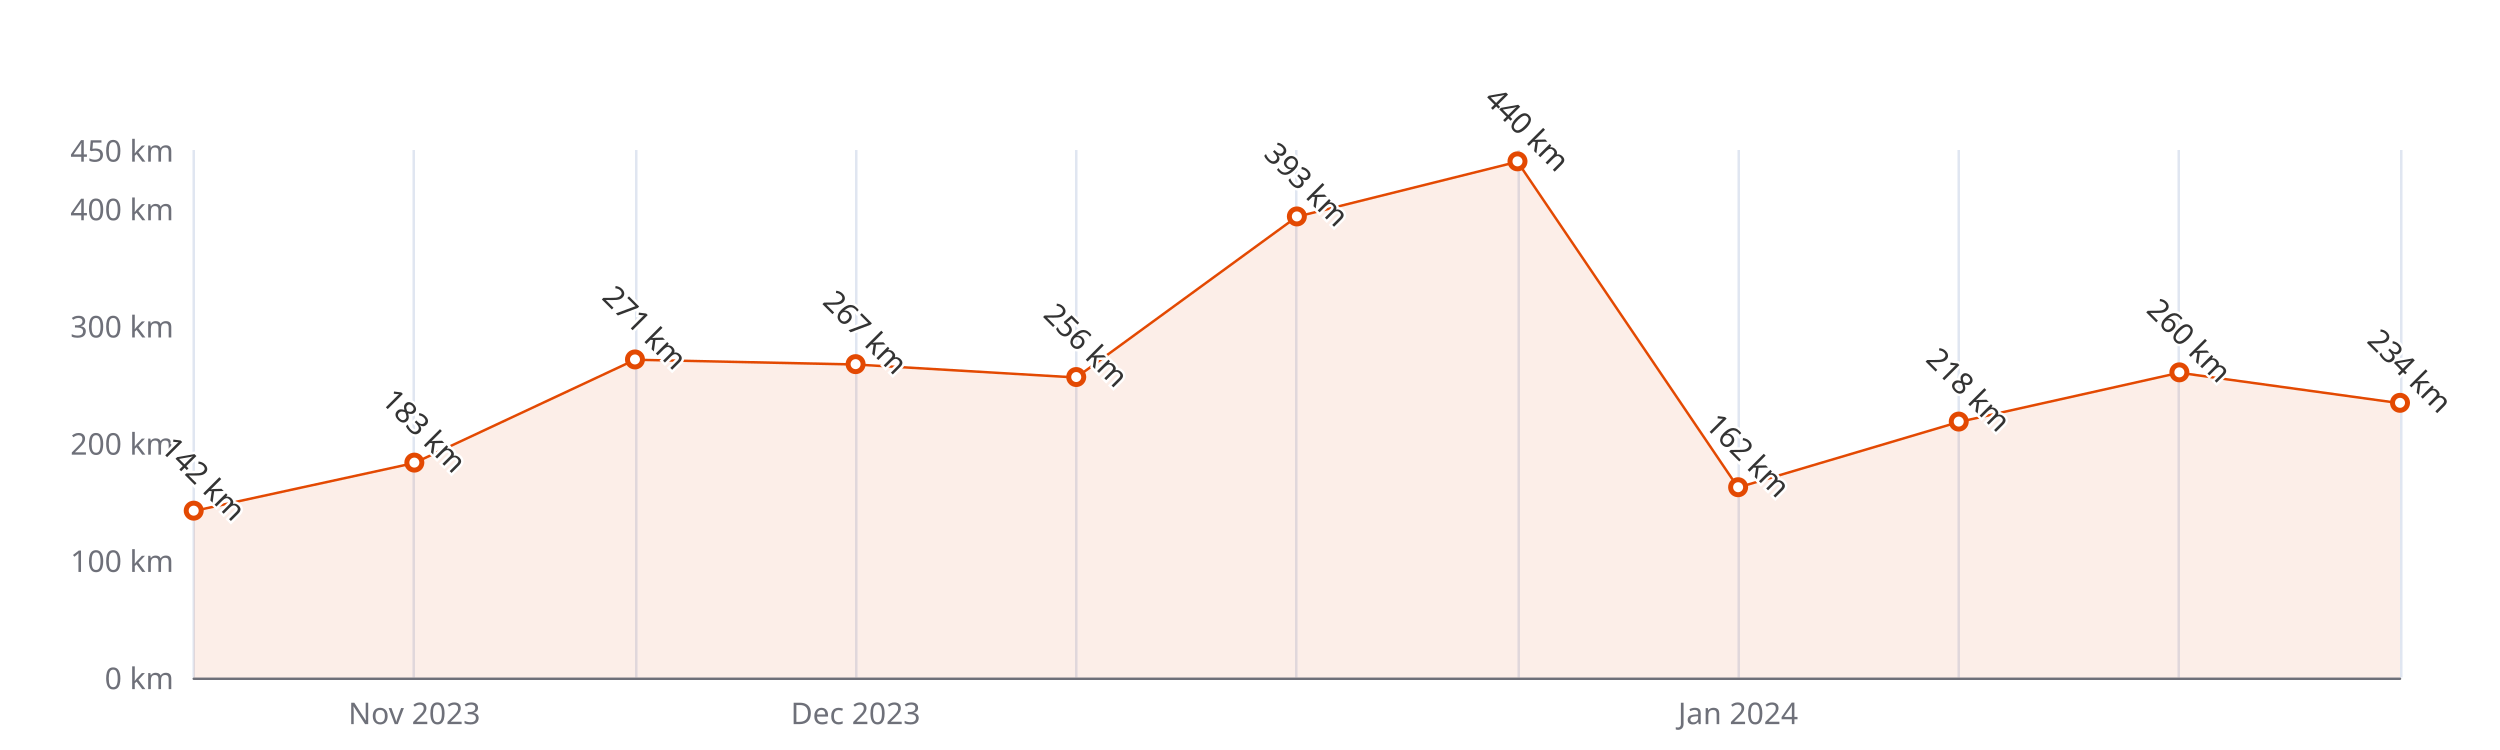
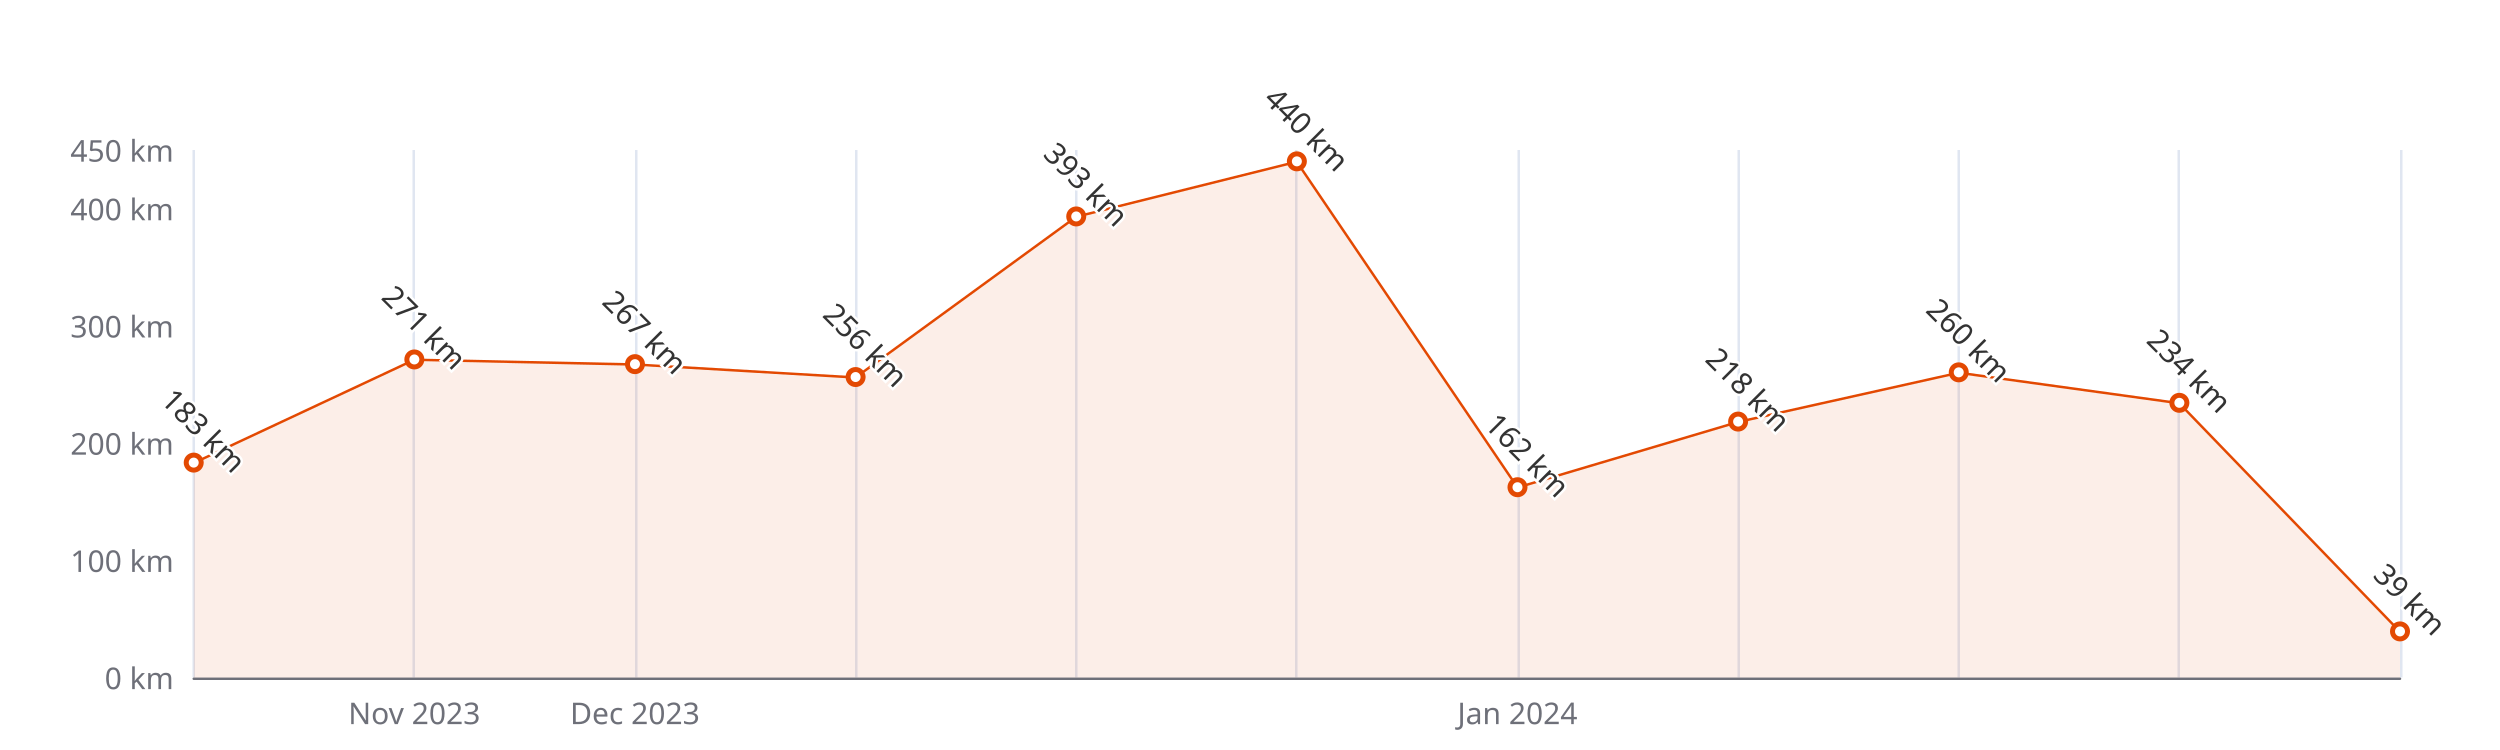
<svg xmlns="http://www.w3.org/2000/svg" width="1000" height="300" version="1.1" baseProfile="full" viewBox="0 0 1000 300">
  <rect width="1000" height="300" x="0" y="0" id="0" fill="#ffffff" />
  <path d="M77.5 60L77.5 271" fill="none" stroke="#E0E6F1" />
  <path d="M165.5 60L165.5 271" fill="none" stroke="#E0E6F1" />
  <path d="M254.5 60L254.5 271" fill="none" stroke="#E0E6F1" />
  <path d="M342.5 60L342.5 271" fill="none" stroke="#E0E6F1" />
  <path d="M430.5 60L430.5 271" fill="none" stroke="#E0E6F1" />
  <path d="M518.5 60L518.5 271" fill="none" stroke="#E0E6F1" />
  <path d="M607.5 60L607.5 271" fill="none" stroke="#E0E6F1" />
  <path d="M695.5 60L695.5 271" fill="none" stroke="#E0E6F1" />
  <path d="M783.5 60L783.5 271" fill="none" stroke="#E0E6F1" />
  <path d="M871.5 60L871.5 271" fill="none" stroke="#E0E6F1" />
  <path d="M960.5 60L960.5 271" fill="none" stroke="#E0E6F1" />
  <path d="M77.5 271.5L960 271.5" fill="none" stroke="#6E7079" stroke-linecap="round" />
  <text dominant-baseline="central" text-anchor="end" style="font-size:12px;font-family:sans-serif;" xml:space="preserve" transform="translate(69.48 271)" fill="#6E7079">0 km</text>
  <text dominant-baseline="central" text-anchor="end" style="font-size:12px;font-family:sans-serif;" xml:space="preserve" transform="translate(69.48 224.1111)" fill="#6E7079">100 km</text>
  <text dominant-baseline="central" text-anchor="end" style="font-size:12px;font-family:sans-serif;" xml:space="preserve" transform="translate(69.48 177.2222)" fill="#6E7079">200 km</text>
  <text dominant-baseline="central" text-anchor="end" style="font-size:12px;font-family:sans-serif;" xml:space="preserve" transform="translate(69.48 130.3333)" fill="#6E7079">300 km</text>
  <text dominant-baseline="central" text-anchor="end" style="font-size:12px;font-family:sans-serif;" xml:space="preserve" transform="translate(69.48 83.4444)" fill="#6E7079">400 km</text>
  <text dominant-baseline="central" text-anchor="end" style="font-size:12px;font-family:sans-serif;" xml:space="preserve" transform="translate(69.48 60)" fill="#6E7079">450 km</text>
  <text dominant-baseline="central" text-anchor="middle" style="font-size:12px;font-family:sans-serif;" xml:space="preserve" y="6" transform="translate(165.732 279)" fill="#6E7079">Nov 2023</text>
-   <text dominant-baseline="central" text-anchor="middle" style="font-size:12px;font-family:sans-serif;" xml:space="preserve" y="6" transform="translate(342.236 279)" fill="#6E7079">Dec 2023</text>
-   <text dominant-baseline="central" text-anchor="middle" style="font-size:12px;font-family:sans-serif;" xml:space="preserve" y="6" transform="translate(695.244 279)" fill="#6E7079">Jan 2024</text>
+   <text dominant-baseline="central" text-anchor="middle" style="font-size:12px;font-family:sans-serif;" xml:space="preserve" y="6" transform="translate(253.984 279)" fill="#6E7079">Dec 2023</text>
+   <text dominant-baseline="central" text-anchor="middle" style="font-size:12px;font-family:sans-serif;" xml:space="preserve" y="6" transform="translate(606.992 279)" fill="#6E7079">Jan 2024</text>
  <g clip-path="url(#zr5-c0)">
-     <path d="M77.5 204.4L165.7 185.2L254 143.9L342.2 145.8L430.5 151L518.7 86.7L607 64.7L695.2 195L783.5 168.8L871.7 149.1L960 161.3L960 271L871.7 271L783.5 271L695.2 271L607 271L518.7 271L430.5 271L342.2 271L254 271L165.7 271L77.5 271Z" fill="rgb(227,73,2)" fill-opacity="0.09" />
-     <path d="M77.5 204.4L165.7 185.2L254 143.9L342.2 145.8L430.5 151L518.7 86.7L607 64.7L695.2 195L783.5 168.8L871.7 149.1L960 161.3" fill="none" stroke="#E34902" stroke-linejoin="bevel" />
+     <path d="M77.5 185.2L165.7 143.9L254 145.8L342.2 151L430.5 86.7L518.7 64.7L607 195L695.2 168.8L783.5 149.1L871.7 161.3L960 252.7L960 271L871.7 271L783.5 271L695.2 271L607 271L518.7 271L430.5 271L342.2 271L254 271L165.7 271L77.5 271Z" fill="rgb(227,73,2)" fill-opacity="0.09" />
+     <path d="M77.5 185.2L165.7 143.9L254 145.8L342.2 151L430.5 86.7L518.7 64.7L607 195L695.2 168.8L783.5 149.1L871.7 161.3L960 252.7" fill="none" stroke="#E34902" stroke-linejoin="bevel" />
  </g>
-   <path d="M1 0A1 1 0 1 1 1 -0.1A1 1 0 0 1 1 0" transform="matrix(3,0,0,3,77.48,204.4178)" fill="#fff" stroke="#E34902" stroke-width="0.667" />
-   <path d="M1 0A1 1 0 1 1 1 -0.1A1 1 0 0 1 1 0" transform="matrix(3,0,0,3,165.732,185.1933)" fill="#fff" stroke="#E34902" stroke-width="0.667" />
-   <path d="M1 0A1 1 0 1 1 1 -0.1A1 1 0 0 1 1 0" transform="matrix(3,0,0,3,253.984,143.9311)" fill="#fff" stroke="#E34902" stroke-width="0.667" />
-   <path d="M1 0A1 1 0 1 1 1 -0.1A1 1 0 0 1 1 0" transform="matrix(3,0,0,3,342.236,145.8067)" fill="#fff" stroke="#E34902" stroke-width="0.667" />
-   <path d="M1 0A1 1 0 1 1 1 -0.1A1 1 0 0 1 1 0" transform="matrix(3,0,0,3,430.488,150.9644)" fill="#fff" stroke="#E34902" stroke-width="0.667" />
-   <path d="M1 0A1 1 0 1 1 1 -0.1A1 1 0 0 1 1 0" transform="matrix(3,0,0,3,518.74,86.7267)" fill="#fff" stroke="#E34902" stroke-width="0.667" />
-   <path d="M1 0A1 1 0 1 1 1 -0.1A1 1 0 0 1 1 0" transform="matrix(3,0,0,3,606.992,64.6889)" fill="#fff" stroke="#E34902" stroke-width="0.667" />
-   <path d="M1 0A1 1 0 1 1 1 -0.1A1 1 0 0 1 1 0" transform="matrix(3,0,0,3,695.244,195.04)" fill="#fff" stroke="#E34902" stroke-width="0.667" />
-   <path d="M1 0A1 1 0 1 1 1 -0.1A1 1 0 0 1 1 0" transform="matrix(3,0,0,3,783.496,168.7822)" fill="#fff" stroke="#E34902" stroke-width="0.667" />
-   <path d="M1 0A1 1 0 1 1 1 -0.1A1 1 0 0 1 1 0" transform="matrix(3,0,0,3,871.748,149.0889)" fill="#fff" stroke="#E34902" stroke-width="0.667" />
-   <path d="M1 0A1 1 0 1 1 1 -0.1A1 1 0 0 1 1 0" transform="matrix(3,0,0,3,960,161.28)" fill="#fff" stroke="#E34902" stroke-width="0.667" />
-   <text dominant-baseline="central" text-anchor="middle" style="font-size:12px;font-family:sans-serif;" xml:space="preserve" y="-6" transform="matrix(0.707,0.707,-0.707,0.707,77.48,195.4178)" fill="#333" stroke="rgb(255,255,255)" stroke-width="2" paint-order="stroke" stroke-miterlimit="2">142 km</text>
-   <text dominant-baseline="central" text-anchor="middle" style="font-size:12px;font-family:sans-serif;" xml:space="preserve" y="-6" transform="matrix(0.707,0.707,-0.707,0.707,165.732,176.1933)" fill="#333" stroke="rgb(255,255,255)" stroke-width="2" paint-order="stroke" stroke-miterlimit="2">183 km</text>
-   <text dominant-baseline="central" text-anchor="middle" style="font-size:12px;font-family:sans-serif;" xml:space="preserve" y="-6" transform="matrix(0.707,0.707,-0.707,0.707,253.984,134.9311)" fill="#333" stroke="rgb(255,255,255)" stroke-width="2" paint-order="stroke" stroke-miterlimit="2">271 km</text>
-   <text dominant-baseline="central" text-anchor="middle" style="font-size:12px;font-family:sans-serif;" xml:space="preserve" y="-6" transform="matrix(0.707,0.707,-0.707,0.707,342.236,136.8067)" fill="#333" stroke="rgb(255,255,255)" stroke-width="2" paint-order="stroke" stroke-miterlimit="2">267 km</text>
-   <text dominant-baseline="central" text-anchor="middle" style="font-size:12px;font-family:sans-serif;" xml:space="preserve" y="-6" transform="matrix(0.707,0.707,-0.707,0.707,430.488,141.9644)" fill="#333" stroke="rgb(255,255,255)" stroke-width="2" paint-order="stroke" stroke-miterlimit="2">256 km</text>
-   <text dominant-baseline="central" text-anchor="middle" style="font-size:12px;font-family:sans-serif;" xml:space="preserve" y="-6" transform="matrix(0.707,0.707,-0.707,0.707,518.74,77.7267)" fill="#333" stroke="rgb(255,255,255)" stroke-width="2" paint-order="stroke" stroke-miterlimit="2">393 km</text>
-   <text dominant-baseline="central" text-anchor="middle" style="font-size:12px;font-family:sans-serif;" xml:space="preserve" y="-6" transform="matrix(0.707,0.707,-0.707,0.707,606.992,55.6889)" fill="#333" stroke="rgb(255,255,255)" stroke-width="2" paint-order="stroke" stroke-miterlimit="2">440 km</text>
-   <text dominant-baseline="central" text-anchor="middle" style="font-size:12px;font-family:sans-serif;" xml:space="preserve" y="-6" transform="matrix(0.707,0.707,-0.707,0.707,695.244,186.04)" fill="#333" stroke="rgb(255,255,255)" stroke-width="2" paint-order="stroke" stroke-miterlimit="2">162 km</text>
-   <text dominant-baseline="central" text-anchor="middle" style="font-size:12px;font-family:sans-serif;" xml:space="preserve" y="-6" transform="matrix(0.707,0.707,-0.707,0.707,783.496,159.7822)" fill="#333" stroke="rgb(255,255,255)" stroke-width="2" paint-order="stroke" stroke-miterlimit="2">218 km</text>
-   <text dominant-baseline="central" text-anchor="middle" style="font-size:12px;font-family:sans-serif;" xml:space="preserve" y="-6" transform="matrix(0.707,0.707,-0.707,0.707,871.748,140.0889)" fill="#333" stroke="rgb(255,255,255)" stroke-width="2" paint-order="stroke" stroke-miterlimit="2">260 km</text>
-   <text dominant-baseline="central" text-anchor="middle" style="font-size:12px;font-family:sans-serif;" xml:space="preserve" y="-6" transform="matrix(0.707,0.707,-0.707,0.707,960,152.28)" fill="#333" stroke="rgb(255,255,255)" stroke-width="2" paint-order="stroke" stroke-miterlimit="2">234 km</text>
+   <path d="M1 0A1 1 0 1 1 1 -0.1A1 1 0 0 1 1 0" transform="matrix(3,0,0,3,77.48,185.1933)" fill="#fff" stroke="#E34902" stroke-width="0.667" />
+   <path d="M1 0A1 1 0 1 1 1 -0.1A1 1 0 0 1 1 0" transform="matrix(3,0,0,3,165.732,143.9311)" fill="#fff" stroke="#E34902" stroke-width="0.667" />
+   <path d="M1 0A1 1 0 1 1 1 -0.1A1 1 0 0 1 1 0" transform="matrix(3,0,0,3,253.984,145.8067)" fill="#fff" stroke="#E34902" stroke-width="0.667" />
+   <path d="M1 0A1 1 0 1 1 1 -0.1A1 1 0 0 1 1 0" transform="matrix(3,0,0,3,342.236,150.9644)" fill="#fff" stroke="#E34902" stroke-width="0.667" />
+   <path d="M1 0A1 1 0 1 1 1 -0.1A1 1 0 0 1 1 0" transform="matrix(3,0,0,3,430.488,86.7267)" fill="#fff" stroke="#E34902" stroke-width="0.667" />
+   <path d="M1 0A1 1 0 1 1 1 -0.1A1 1 0 0 1 1 0" transform="matrix(3,0,0,3,518.74,64.6889)" fill="#fff" stroke="#E34902" stroke-width="0.667" />
+   <path d="M1 0A1 1 0 1 1 1 -0.1A1 1 0 0 1 1 0" transform="matrix(3,0,0,3,606.992,195.04)" fill="#fff" stroke="#E34902" stroke-width="0.667" />
+   <path d="M1 0A1 1 0 1 1 1 -0.1A1 1 0 0 1 1 0" transform="matrix(3,0,0,3,695.244,168.7822)" fill="#fff" stroke="#E34902" stroke-width="0.667" />
+   <path d="M1 0A1 1 0 1 1 1 -0.1A1 1 0 0 1 1 0" transform="matrix(3,0,0,3,783.496,149.0889)" fill="#fff" stroke="#E34902" stroke-width="0.667" />
+   <path d="M1 0A1 1 0 1 1 1 -0.1A1 1 0 0 1 1 0" transform="matrix(3,0,0,3,871.748,161.28)" fill="#fff" stroke="#E34902" stroke-width="0.667" />
+   <path d="M1 0A1 1 0 1 1 1 -0.1A1 1 0 0 1 1 0" transform="matrix(3,0,0,3,960,252.7133)" fill="#fff" stroke="#E34902" stroke-width="0.667" />
+   <text dominant-baseline="central" text-anchor="middle" style="font-size:12px;font-family:sans-serif;" xml:space="preserve" y="-6" transform="matrix(0.707,0.707,-0.707,0.707,77.48,176.1933)" fill="#333" stroke="rgb(255,255,255)" stroke-width="2" paint-order="stroke" stroke-miterlimit="2">183 km</text>
+   <text dominant-baseline="central" text-anchor="middle" style="font-size:12px;font-family:sans-serif;" xml:space="preserve" y="-6" transform="matrix(0.707,0.707,-0.707,0.707,165.732,134.9311)" fill="#333" stroke="rgb(255,255,255)" stroke-width="2" paint-order="stroke" stroke-miterlimit="2">271 km</text>
+   <text dominant-baseline="central" text-anchor="middle" style="font-size:12px;font-family:sans-serif;" xml:space="preserve" y="-6" transform="matrix(0.707,0.707,-0.707,0.707,253.984,136.8067)" fill="#333" stroke="rgb(255,255,255)" stroke-width="2" paint-order="stroke" stroke-miterlimit="2">267 km</text>
+   <text dominant-baseline="central" text-anchor="middle" style="font-size:12px;font-family:sans-serif;" xml:space="preserve" y="-6" transform="matrix(0.707,0.707,-0.707,0.707,342.236,141.9644)" fill="#333" stroke="rgb(255,255,255)" stroke-width="2" paint-order="stroke" stroke-miterlimit="2">256 km</text>
+   <text dominant-baseline="central" text-anchor="middle" style="font-size:12px;font-family:sans-serif;" xml:space="preserve" y="-6" transform="matrix(0.707,0.707,-0.707,0.707,430.488,77.7267)" fill="#333" stroke="rgb(255,255,255)" stroke-width="2" paint-order="stroke" stroke-miterlimit="2">393 km</text>
+   <text dominant-baseline="central" text-anchor="middle" style="font-size:12px;font-family:sans-serif;" xml:space="preserve" y="-6" transform="matrix(0.707,0.707,-0.707,0.707,518.74,55.6889)" fill="#333" stroke="rgb(255,255,255)" stroke-width="2" paint-order="stroke" stroke-miterlimit="2">440 km</text>
+   <text dominant-baseline="central" text-anchor="middle" style="font-size:12px;font-family:sans-serif;" xml:space="preserve" y="-6" transform="matrix(0.707,0.707,-0.707,0.707,606.992,186.04)" fill="#333" stroke="rgb(255,255,255)" stroke-width="2" paint-order="stroke" stroke-miterlimit="2">162 km</text>
+   <text dominant-baseline="central" text-anchor="middle" style="font-size:12px;font-family:sans-serif;" xml:space="preserve" y="-6" transform="matrix(0.707,0.707,-0.707,0.707,695.244,159.7822)" fill="#333" stroke="rgb(255,255,255)" stroke-width="2" paint-order="stroke" stroke-miterlimit="2">218 km</text>
+   <text dominant-baseline="central" text-anchor="middle" style="font-size:12px;font-family:sans-serif;" xml:space="preserve" y="-6" transform="matrix(0.707,0.707,-0.707,0.707,783.496,140.0889)" fill="#333" stroke="rgb(255,255,255)" stroke-width="2" paint-order="stroke" stroke-miterlimit="2">260 km</text>
+   <text dominant-baseline="central" text-anchor="middle" style="font-size:12px;font-family:sans-serif;" xml:space="preserve" y="-6" transform="matrix(0.707,0.707,-0.707,0.707,871.748,152.28)" fill="#333" stroke="rgb(255,255,255)" stroke-width="2" paint-order="stroke" stroke-miterlimit="2">234 km</text>
+   <text dominant-baseline="central" text-anchor="middle" style="font-size:12px;font-family:sans-serif;" xml:space="preserve" y="-6" transform="matrix(0.707,0.707,-0.707,0.707,960,243.7133)" fill="#333" stroke="rgb(255,255,255)" stroke-width="2" paint-order="stroke" stroke-miterlimit="2">39 km</text>
  <defs>
    <clipPath id="zr5-c0">
      <path d="M76 59.5l884 0l0 212l-884 0Z" fill="#000" />
    </clipPath>
  </defs>
</svg>
